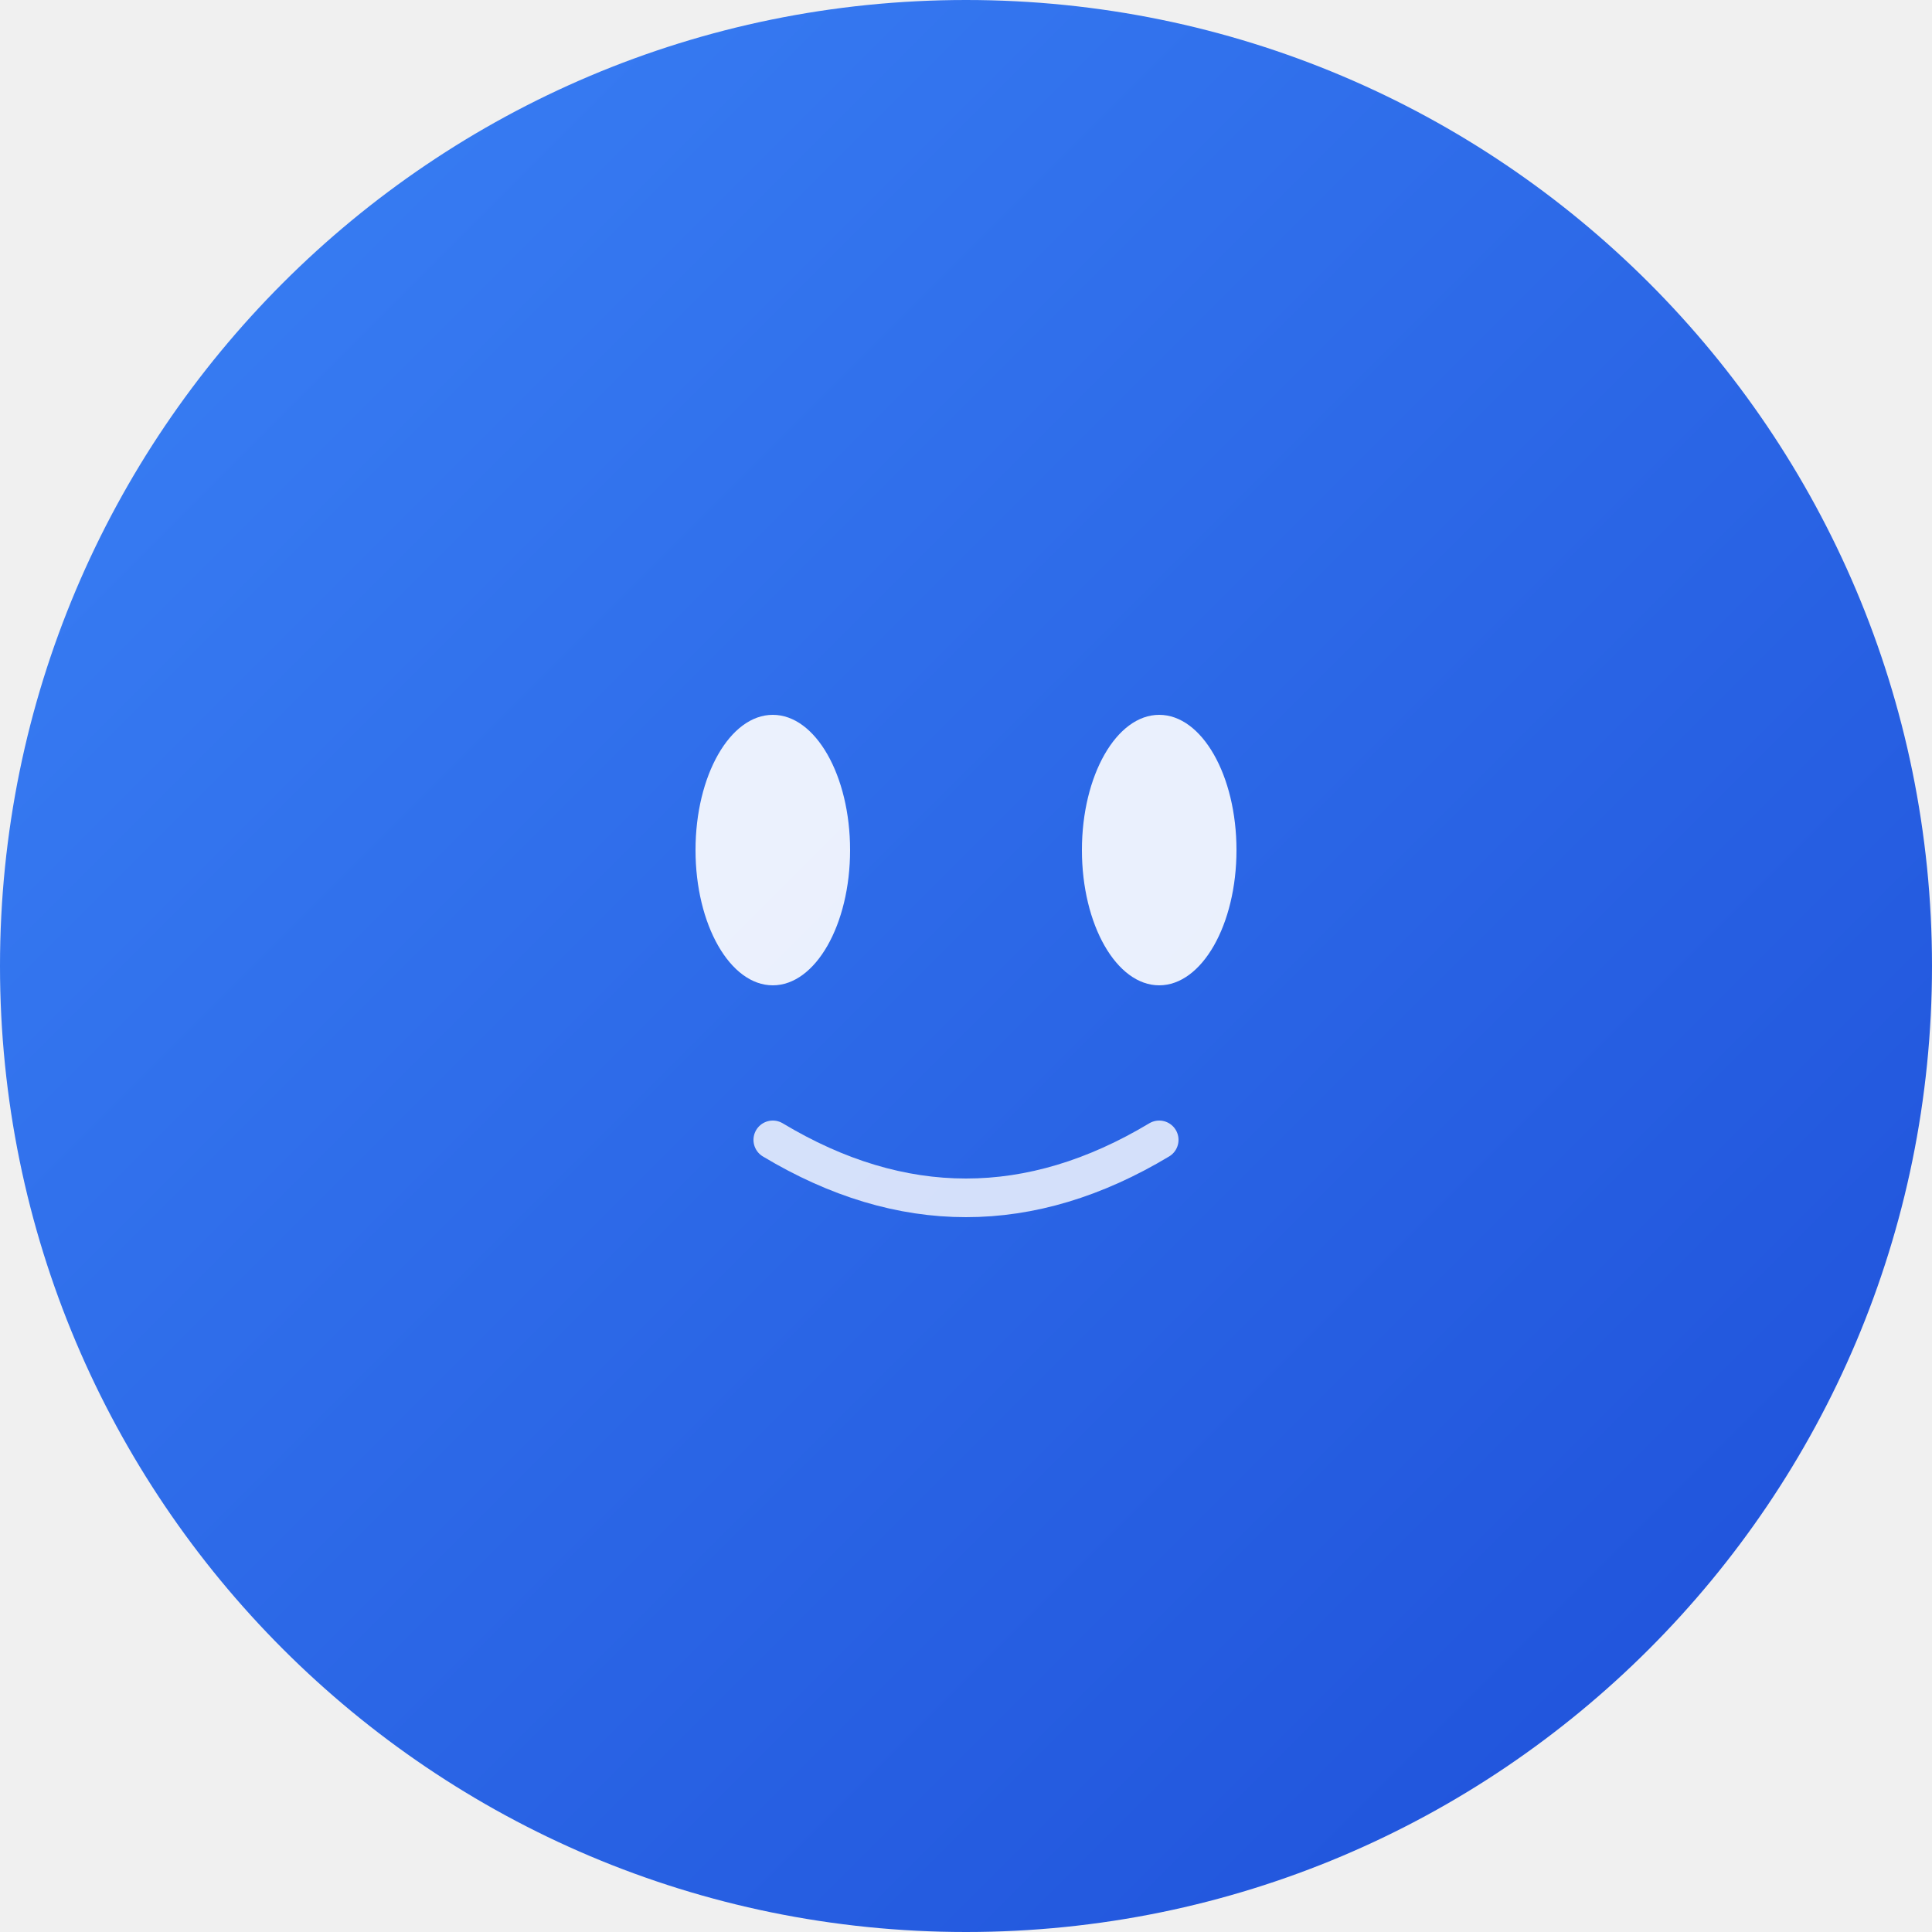
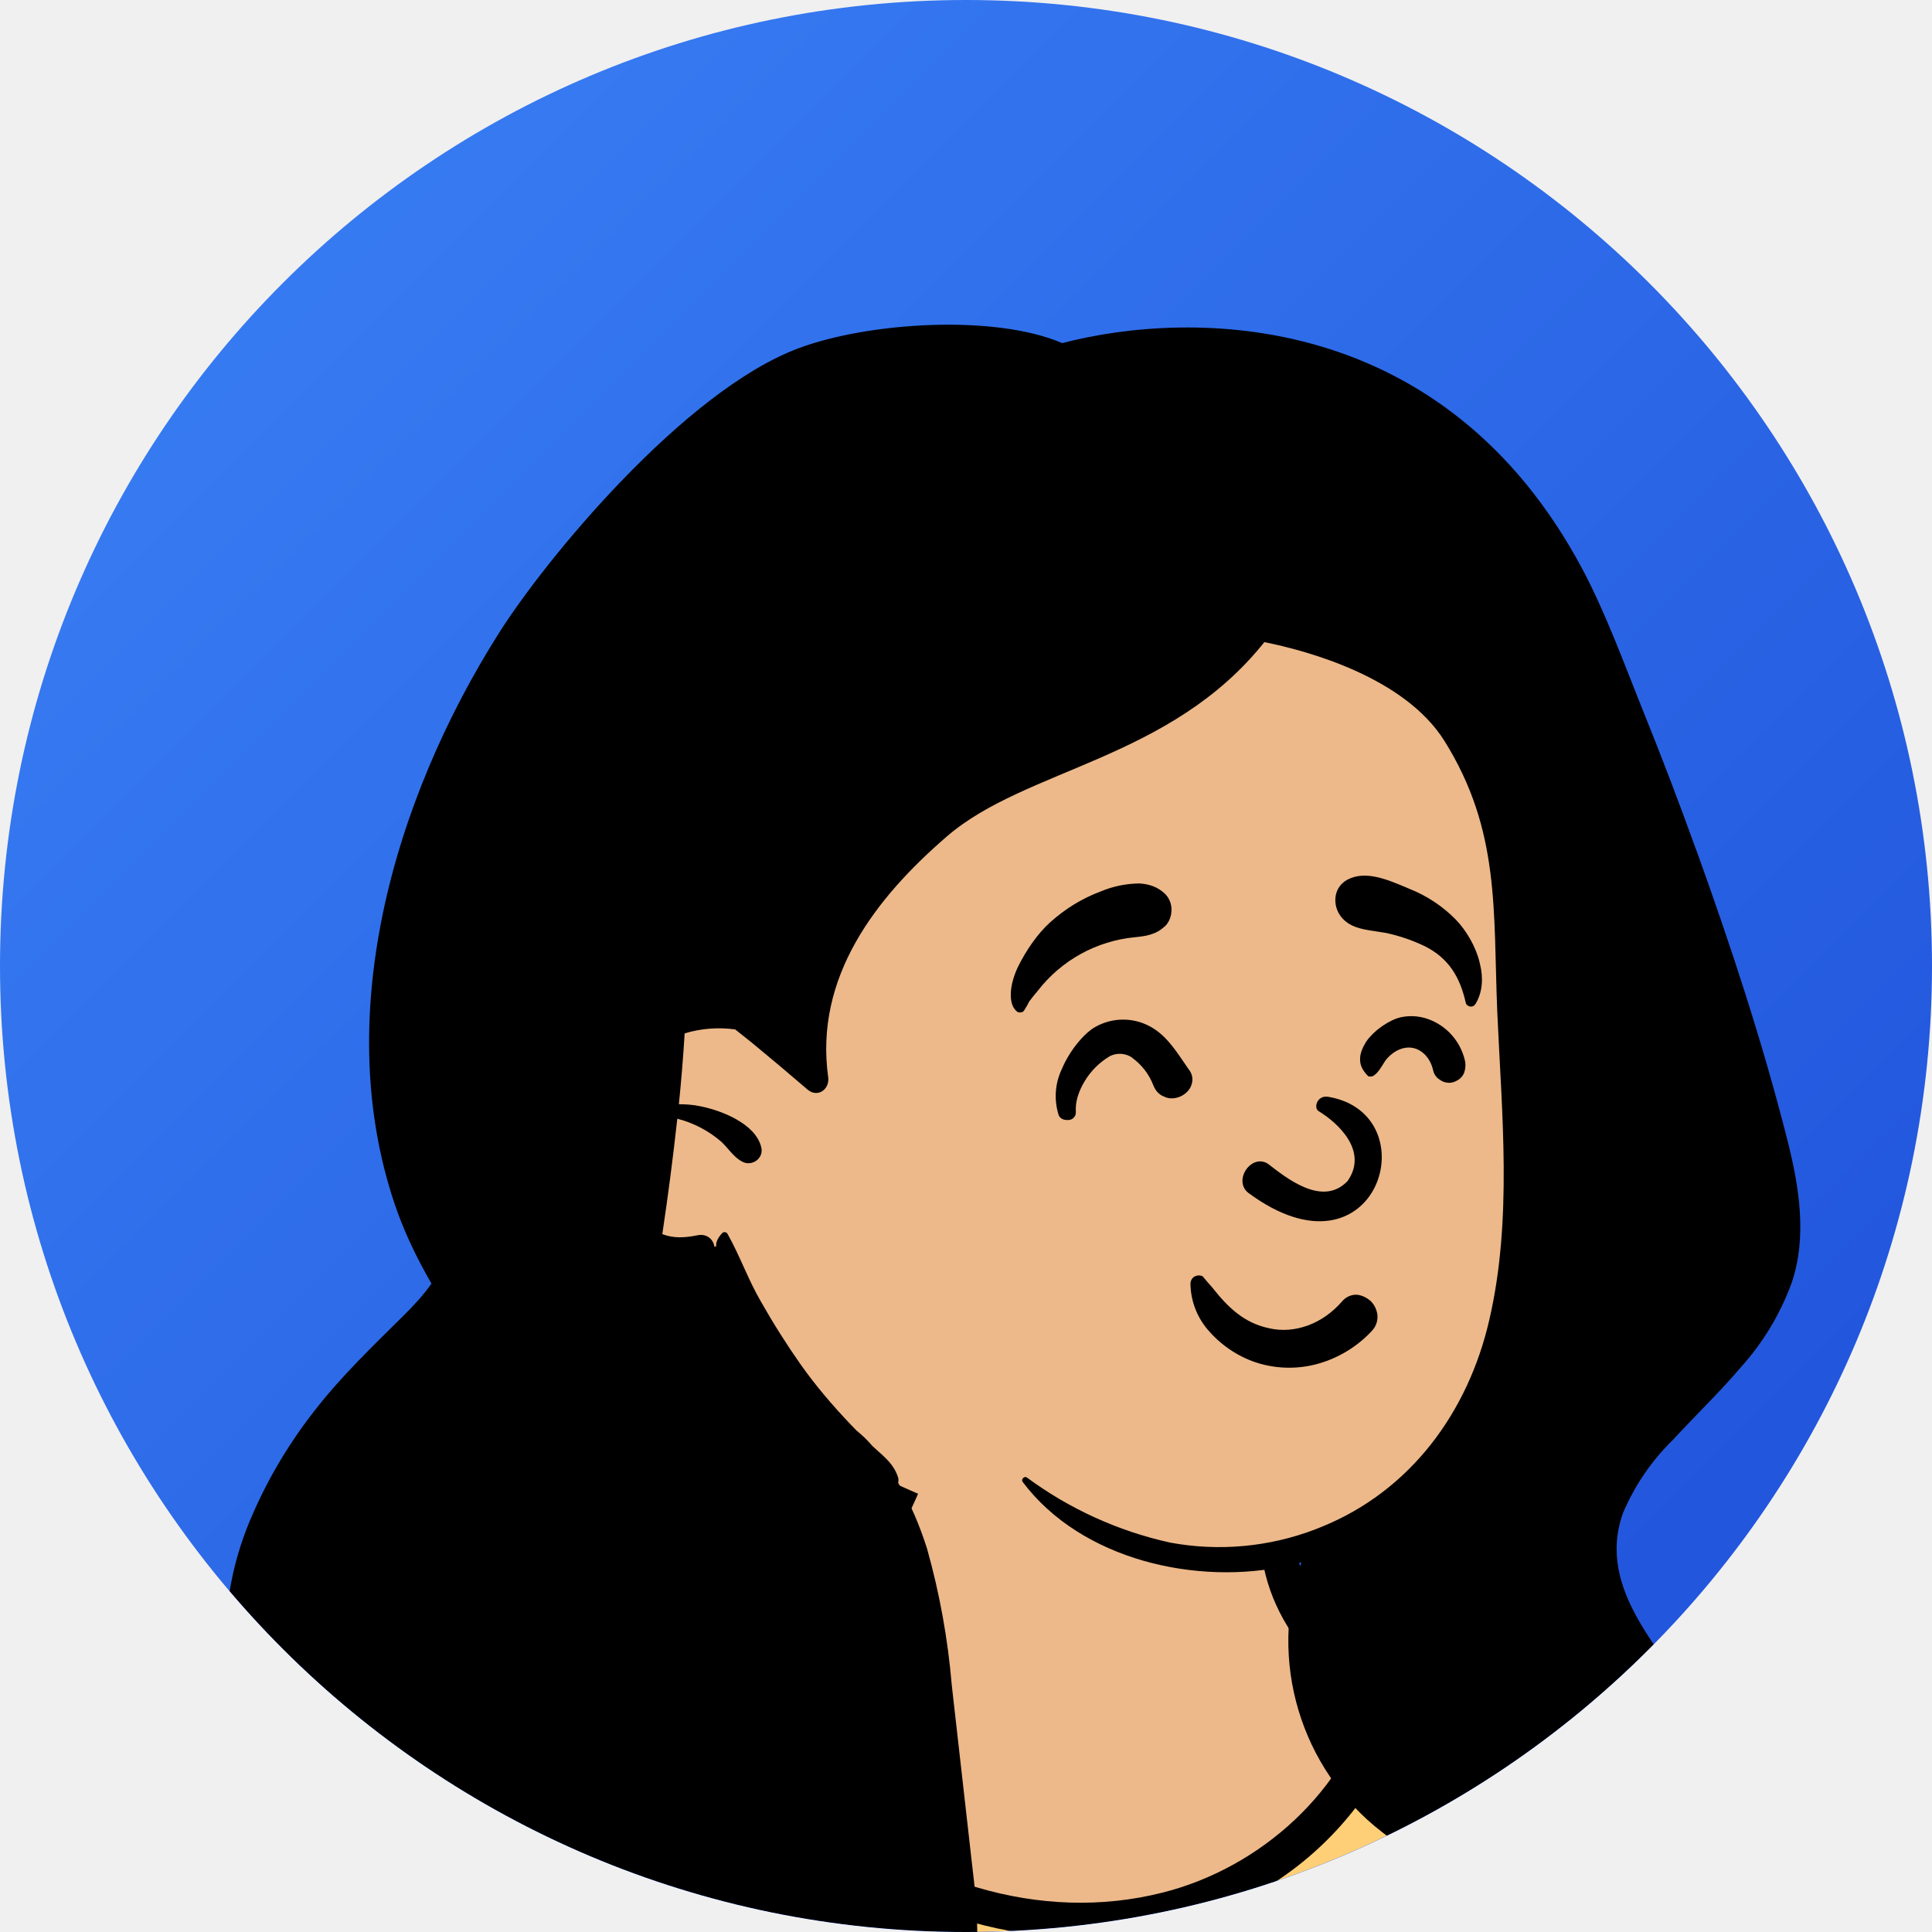
<svg xmlns="http://www.w3.org/2000/svg" viewBox="0 0 100 100">
  <defs>
    <linearGradient id="a2bg" x1="0%" y1="0%" x2="100%" y2="100%">
      <stop offset="0%" stop-color="#3B82F6" />
      <stop offset="100%" stop-color="#1D4ED8" />
    </linearGradient>
    <clipPath id="a2clip">
      <circle cx="50" cy="50" r="50" />
    </clipPath>
  </defs>
  <circle cx="50" cy="50" r="50" fill="url(#a2bg)" />
  <g clip-path="url(#a2clip)">
-     <g opacity="0.18">
-       <animateTransform attributeName="transform" type="translate" values="-5,20;10,30;-5,20" dur="14s" repeatCount="indefinite" />
-       <polygon points="0,0 8,2 3,9" fill="white">
-         <animateTransform attributeName="transform" type="rotate" from="0" to="18" dur="14s" repeatCount="indefinite" />
-       </polygon>
-     </g>
-     <g opacity="0.14">
-       <animateTransform attributeName="transform" type="translate" values="70,80;60,65;70,80" dur="17s" repeatCount="indefinite" />
-       <polygon points="0,-5 4,-2.5 4,2.5 0,5 -4,2.5 -4,-2.5" fill="white">
-         <animateTransform attributeName="transform" type="rotate" from="0" to="-12" dur="17s" repeatCount="indefinite" />
-       </polygon>
-     </g>
-     <g opacity="0.2">
-       <animateTransform attributeName="transform" type="translate" values="15,75;28,72;15,75" dur="12s" repeatCount="indefinite" />
-       <polygon points="0,0 6,3 1,6" fill="white">
-         <animateTransform attributeName="transform" type="rotate" from="10" to="25" dur="12s" repeatCount="indefinite" />
-       </polygon>
-     </g>
-     <g opacity="0.12">
-       <animateTransform attributeName="transform" type="translate" values="80,18;90,30;80,18" dur="18s" repeatCount="indefinite" />
-       <polygon points="0,-4 3.5,-2 3.5,2 0,4 -3.5,2 -3.5,-2" fill="white">
-         <animateTransform attributeName="transform" type="rotate" from="0" to="20" dur="18s" repeatCount="indefinite" />
-       </polygon>
-     </g>
-     <g opacity="0.16">
-       <animateTransform attributeName="transform" type="translate" values="40,12;28,18;40,12" dur="15s" repeatCount="indefinite" />
-       <polygon points="0,0 7,1 2,7" fill="white">
-         <animateTransform attributeName="transform" type="rotate" from="-5" to="-20" dur="15s" repeatCount="indefinite" />
-       </polygon>
+     <g>
+       <animateTransform attributeName="transform" type="translate" values="0 0; 0 -0.8; 0 0" dur="5.60s" repeatCount="indefinite" />
+       <svg x="2" y="4" width="96" height="96" viewBox="0 0 704 704">
+         <mask id="a2oviewboxMask">
+           <rect width="704" height="704" rx="0" ry="0" x="0" y="0" fill="#fff" />
+         </mask>
+         <g mask="url(#a2oviewboxMask)">
+           <g fill-rule="evenodd" clip-rule="evenodd">
+             <path d="M705.3 1074a2351.1 2351.1 0 0 1-15.6-101c-1-7.7-2.5-16.4 2.7-22 7.3-8 14-14.8 14.8-26.2.8-10.7-2.8-22.4-5-32.8a809.4 809.4 0 0 0-17.3-64.7c-6.6-21.7-13.9-43.2-21.3-64.6-6.9-20-13.5-40.3-22.5-59.5-17-36.5-46-63.5-81.6-81.6-9-4.5-27-20.5-36.3-24-8.5-3.4-8.5 6.3-16.9 2.6-6.7-2.9-13-6.7-16.7-13.2-4-7-14.3-16.9-15.9-25-3.3-17.4.3-32.2-12-45.3a90 90 0 0 0-41.1-23.8c-33.7-9.3-78.5-2.8-98.8 28.5-9.7 14.9-13 33-26.2 45.1-11.4 10.7-8.8 18-23.6 23.4-.9.3-23.6-4.5-24.4-4.2-16.2-3.5-31.7 6.2-46.5 11.8a325.4 325.4 0 0 0-63 32.3 399.2 399.2 0 0 0-102.3 98.5 482.5 482.5 0 0 0-76.4 161c-1.7 6.4-3.5 13-1.5 19.4 1.7 5.3 5.4 9.2 9.8 12.4 6 4.3 18 7 17.7 15.7-.1 6.6-2.4 13.5-3.5 20-1.3 7.7-2.3 15.5-3.4 23.2-4.8 35.4-8.6 71-10.3 106.6a920 920 0 0 0-.5 106c.1 2.3.8 4.5 2 6.2-1 .4-1.2 2.4.1 2.7l2.7.5a12 12 0 0 0 7 2.4l5.5.2c19.3 4 38.6 7.9 58.1 10.8 23.8 3.5 47.6 6.3 71.5 8.7 49.2 4.8 98 3.2 147.1.6a1877 1877 0 0 1 147.4-2c49.2 1.4 98.4 3.5 147.6 4.4 55 1 110-.5 164.8-5 7.5-.5 12.2-6.5 10.7-14-8.9-44.7-19-89.1-27-134Z" fill="#edb98a" />
+             <path d="m201 597.5 1.2-.4c14.5-5.7 29.6-14.8 45.4-11.4.5-.2 10.8 1.9 17.9 3.2l-6.7 7L247 598c40.7 67.1 88.8 100.7 144.3 100.7 55.5 0 97.7-33.6 126.4-100.7l4-1c.4 0 1 .2 1.5.4 9.3 3.6 27.4 19.6 36.3 24.1 35.6 18 64.5 45 81.6 81.6 8.7 18.6 15.2 38 21.8 57.5l.7 2c7.4 21.4 14.7 43 21.3 64.6 6.3 20.4 12 41 16.6 61.8l.7 2.9c2.2 10.4 5.8 22 5 32.8a29 29 0 0 1-3 10.7l-80.4 29 38.4 261.3c-35.1 1.5-70.3 2-105.5 1.3-49.2-.9-98.4-3-147.6-4.3-47.7-1.2-95.3-.7-143 1.7l-12 .6a946.3 946.3 0 0 1-139.5-1l-3.1-.3v-38.3l16.3-212.9-83-15.6-81.3-39.5a21.7 21.7 0 0 1-5.6-8.8c-1.9-6-.5-12 1-18l.5-1.3a492.8 492.8 0 0 1 76.4-161A399.3 399.3 0 0 1 138 629.7c19.8-13 40.9-23.9 63-32.3Z" fill="#ffcf77" />
+             <path d="M232.2 584.6c5.1-.3 10.3.6 15.4 1 .4.1.6.8 0 .9-9 1.9-18 4.5-26.9 7.1l-3.8 1.2c-10 3-19.8 6-29.6 10-19.4 7.9-37.8 18.5-54.8 30.8C67.2 682.8 20 754.3-9.9 828.3a526 526 0 0 0-24.3 77c-.4 1.6-2 5.4-1 7 .7 1.3 3.6 2.1 5 2.9l4.5 2.3 25.2 12.9 2.3 1.1c38 18.6 78.4 34.4 121 35.5l.4-3.7a342 342 0 0 1 9.9-60c.3-1 1.6-.6 1.7.3 3 23.1 2 46.4 1 69.7-1.8 41-4.3 82.2-6.5 123.3-1.2 20.6-2.6 41-3.9 61.7-1.3 20.5-1.7 41.6-4.7 62-.6 4.6-6 7-10 6.6-4.4-.5-7.9-4.5-8-9 0-11.9 1.5-24 2.4-35.8l2.5-33.8c3.1-41.1 6.8-82.2 10.2-123.3a4771 4771 0 0 1 3.8-43.7C76.4 979.8 34.2 963-6.1 943.5c-.6 13.2-2 26.5-3.4 39.6-3.8 36.8-7.1 73.6-9.6 110.5a2254.2 2254.2 0 0 0-4.2 92.7l-.2 7c0 4.4-.5 8.5-4.3 11.7-3.7 3.3-8.9 3.5-12.6 0-5-4.6-4.2-10.9-4-17.1a1675.6 1675.6 0 0 1 1.8-47.2 1321 1321 0 0 1 10.5-109.5l2-14c3.5-26 7.5-52.7 15.5-77.9-3.1-1.5-6.2-3-9.3-4.7-5.5-2.7-11.2-5.4-16.6-8.4-4.2-2.5-7.9-5.8-9-10.8-1.4-5.5.6-11.5 2-16.9v-.4a502 502 0 0 1 26.6-80 523.2 523.2 0 0 1 67.8-117 353.8 353.8 0 0 1 88.7-83.3 239 239 0 0 1 53.8-25.7 142.6 142.6 0 0 1 42.8-7.5Zm90.1-66c6-6.5 18.1.2 15.2 8.8a108.2 108.2 0 0 1-34.7 52A79.4 79.4 0 0 1 247 598l1.7 2.4a321.1 321.1 0 0 0 46.1 52.6c36 31.2 84.8 48 132 36 37.1-9.4 69.8-38.8 79.4-76.2-1.3.6-3 .9-4.8.5-7.7-1.7-15.3-9.8-20.3-15.6-5.3-6.3-9.5-13-12.6-20.7-5.6-14-7.4-32.1.3-45.7 1-1.7 3-.7 3.3 1l.3 2.5c1.5 12.7 3.3 25 9.3 36.6a76 76 0 0 0 18.2 23.1c2.6 2 5.8 3.6 8.1 6l.5.4c.6-5 4.1-7.3 7.6-7.2 3.3.2 7.3 1.6 8.8 2.3l.1.1a341 341 0 0 1 65.1 42 259 259 0 0 1 88.4 129c7.5 25.3 11.8 51.4 16.3 77.4l2.8 16c4.2 23.9 8.9 48.4 18.4 70.7 2.5 5.7.6 11.1-5.5 13.4A1493 1493 0 0 1 688 953c3.7 16 6 32.5 8.7 48.5 6 34.1 13.2 68 19.4 102 3.2 17.5 6.1 35 9.3 52.3l4.7 25.2 2.4 13.6.1.7c.5 2.4 1 4.9.4 7.3-.8 2.7-2.9 4.6-4.8 6.6-1.6 1.6-3.8 1.6-5.7.7l-.7-.3c-3.4-1.6-6-3.2-7.3-7-.7-2.5-1-5.2-1.5-7.7a3535.6 3535.6 0 0 1-7.8-43.6l-1.6-9.1c-5.2-31.4-10.2-62.9-12.8-94.5-1-14-2.3-28.1-3.5-42.2l-.9-10.5c-1.1-13.3-2.5-27-2.7-40.5l-4.5 1.6L657 964c-5.5 2-12.5 6-18.4 5.2-2.9-.3-5-1.2-6.8-2.9 2 28.8 4.8 57.4 8.5 86a1965.7 1965.7 0 0 0 22 135c.6 3.2 1.4 6.4 1.9 9.6.5 3.7-.5 5.9-2.5 9-1.7 2.4-5 3.7-7.8 2-3.6-2.3-5.5-4.3-6.5-8.4-1-3.7-1.6-7.6-2.3-11.4a1654.2 1654.2 0 0 1-11.4-65.2c-7.8-52-12.7-104.4-15.2-156.8a1388 1388 0 0 1-1.4-77.8c0-13.3.5-26.6 1.4-39.9 1-13.4 3-26.5 4.8-39.8 0-.5.7-.5.7 0 .8 14.9 2.1 29.8 2.8 44.7.6 14.3.9 28.5 1.4 42.8.6 18.7 1.5 37.5 2.7 56.2a9.6 9.6 0 0 1 8.5-3.1c4.7-1 9.7-3.4 14.1-5l16.8-5.5 26.4-8.7a679 679 0 0 1-18-80.8l-2-12.3c-4-24.2-8.5-48.5-15.8-72a229.8 229.8 0 0 0-34.8-68.2 370.2 370.2 0 0 0-52.7-55.3C557 627 539.7 614 523 600c.1.9.2 2 0 3-3.5 25.9-17 50-35.8 67.9-37.7 36-93.6 43.4-142 26.5-46.7-16.3-88-55-102.6-102.8-.3-.8.8-1 1.3-.5l2.4 3.3c0-.4.2-.9.7-1a129 129 0 0 0 46.6-29.2 100.2 100.2 0 0 0 21.3-33.3l.4-1c1.7-5 3.2-10.2 7-14.2Z" fill="#000" />
+           </g>
+           <g transform="matrix(.99789 0 0 1 156 62)">
+             <g fill-rule="evenodd" clip-rule="evenodd">
+               <path d="M432 270c-3.9-62.1-24-132.7-83.5-163.2-131-52.6-303.1 79.8-312.2 215-3.2 46.3 22.5 96.9 69.4 109.7 10.5 13.9 26.3 22.3 41.9 29.6 185.6 96.3 305.5 18 284.3-191Z" fill="#edb98a" />
+               <path d="M474.2 231.4c-6.6-18.3-13.5-36.3-20.8-54.3-7-17.4-13.5-35.3-22.3-52C378.4 26 282.7 26 233 38.9c-25.6-11-73.7-8-100.4 2-43.3 16.2-96 79.8-114 108.3-39.9 63-64.7 147-38.3 219.9 3.5 9.5 7.9 18.3 12.8 26.8-3 4.2-6.7 8.3-10.7 12.2-11.8 11.7-23.7 23-34 36.3a180.4 180.4 0 0 0-24.8 42.5c-11.8 29-12.4 62 3.3 89.7 13.6 24 37.7 42 64.9 43.8l4.1.5c3.6 5.9 8 11.4 13 16.1C24.4 651.5 61 659 82 659.5L85 662c12.8 10 26.2 20.1 40.8 27.3 10 4.9 23 8.9 33.3 5.4 4.7 3.1 12.4 2.5 17 0A45.2 45.2 0 0 0 194 675c9.2-18.9 7-39.6 4.6-59.7l-7.6-67a276 276 0 0 0-9.4-51.8c-2.8-8.8-6.3-17.1-11-25a4 4 0 0 0 0-2c-1.6-4.9-4.7-7.4-8.5-10.8l-1.4-1.3a45 45 0 0 0-6-5.8l-2.4-2.5c-6.7-7-13-14.4-18.7-22.4a293 293 0 0 1-15.2-24c-4.8-8.2-8-17.4-12.7-25.7-.4-.7-1.5-.9-2-.3-1.5 1.6-2.5 3.3-2.3 5l-.7.2c-.3-2.7-2.8-5-6.2-4.4-5 1-9.2 1.3-13.6-.4a1112.5 1112.5 0 0 0 5.7-43.8 41.2 41.2 0 0 1 16.7 8.7c2.7 2.5 4.6 5.8 8 7.6 3.7 2 8.4-1.3 7.2-5.6-2.2-8.8-15-13.8-23-15.4-2.8-.6-5.6-.8-8.3-.8a657.6 657.6 0 0 0 2.2-26.9 45.4 45.4 0 0 1 19.2-1.5l6.3 5a1256 1256 0 0 1 21.2 17.8c3.8 3.3 8.5 0 7.9-4.6-5.3-38 18-68.1 45.2-91.5 30.1-25.9 84.9-28.9 120.7-73.7 16.5 3.3 53.3 13.3 68.5 37.5 21.3 34 18.5 64.4 20.1 102.9 1.7 38.5 5.8 78.7-3 116.7-8 35-29.9 65-63.8 78.7l-2.5 1a102.6 102.6 0 0 1-55.1 5 144 144 0 0 1-54.5-24.7c-1-.7-2.4.7-1.6 1.7 22.3 29.6 66.3 39.5 101.2 31.7l4.8-1.2a91.7 91.7 0 0 0 30.7 102.4c12.6 9.8 28 17.8 36.8 31.7 8 12.7 5.5 27-8 34.3-3.5 1.9-4.8 7.9-1.4 10.5l4 3c7.5 5.8 28.5 16.6 31.9 17 30 3.6 50.3-18.5 63.3-44.6 15.2-30.6 11.2-67.9-5.5-97-13.5-23.4-40-46.4-29.5-76a85.5 85.5 0 0 1 19-27.8c8.5-9.2 17.6-17.9 25.8-27.5a98 98 0 0 0 19.3-31.9c6-17.4 3-36.3-1.4-53.8-9.5-37.5-21.7-74.4-34.8-110.7Z" fill="#000" />
+             </g>
+           </g>
+           <g transform="translate(315 248)">
+             <path fill-rule="evenodd" clip-rule="evenodd" d="M171 240.2a40.7 40.7 0 0 1-22.7 0c-6.9-2-13.8-6.3-18.9-12.1a27.4 27.4 0 0 1-7.2-18.2c0-.8.3-1.4.7-2a3.3 3.3 0 0 1 3.9-.8 174.4 174.4 0 0 0 3.7 4.3c6.1 7.7 12.1 13.4 21.4 15.4 5 1.2 10.1.7 14.8-1 5-1.8 9.4-5 13-9.1a7 7 0 0 1 5.2-2.6c2 0 4.1 1 5.7 2.4a8.8 8.8 0 0 1 2.6 5.8c0 1.9-.5 3.8-2.2 5.6a44.3 44.3 0 0 1-20 12.3Zm-.2-95.8c7.6 4.6 19 15.3 11 26.6-9.6 10-23.4-1.4-30.2-6.6-6.3-4-13.3 6.3-7.5 11 49 36.3 69-29.8 30.5-36.4-4.2-.8-5.8 4-3.8 5.4Zm-70.6-20.2a8.4 8.4 0 0 0-8.5-.7 27.5 27.5 0 0 0-9.8 9.8c-2 3.4-3.5 7.4-3.2 11.5 0 1-.3 1.6-.9 2.2-.4.4-1 .7-1.8.8-.6 0-1.3 0-2-.2-1-.4-1.6-1-1.8-1.6a23.8 23.8 0 0 1 1.2-17.6c3.2-7.6 9-14 12.8-16a21.4 21.4 0 0 1 20.7-.1c5.5 3 9 8 12.4 13l2.2 3.2c1.6 2 1.7 4.1 1.1 5.9-.6 2-2.3 3.6-4.3 4.5-2 .8-4.2 1-6.1 0-1.7-.6-3.2-2-4.1-4.3a23.1 23.1 0 0 0-8-10.4Zm123.2 8.6c-1.6.9-3 1.1-4.8.6-1-.3-2-1-2.8-1.7a5.6 5.6 0 0 1-1.5-2.8c-.6-2.7-2-5.2-4.1-6.8a8.2 8.2 0 0 0-6.5-1.7c-2.7.4-5.3 2.2-7 4.2-.6.7-1 1.4-1.5 2.2-.9 1.4-1.7 2.8-3 3.8-.4.4-1 .7-1.7.7l-.8-.1c-2.7-2.7-3.2-4.8-3.1-6.8 0-2 1-4.2 2.2-6.2 3.2-4.7 9.2-8.5 13.2-9.4 5.6-1.2 11 .2 15.5 3.3a22 22 0 0 1 9 13.7c.2 1.4 0 2.8-.4 4a5.6 5.6 0 0 1-2.7 3Zm-111-58.5c-3.3 3.2-7.3 3.7-11.2 4.1a53 53 0 0 0-37 20.4 74.6 74.6 0 0 0-3.2 4 28 28 0 0 1-1.5 2.7c-.5.9-.8 1.1-1 1.3l-1.3.2a2 2 0 0 1-1-.5c-1.7-1.5-2.2-3.8-2.2-6.3 0-3.9 1.5-8 2.8-10.7 3-6 7.2-12.3 12.2-16.8 5.7-5.1 12-9 19.2-11.7a39 39 0 0 1 14.6-3c3.5.2 6.8 1.2 9.6 3.8A8.4 8.4 0 0 1 115 68c0 2.3-.8 4.6-2.5 6.3Zm117.8 29.6c-.2.4-.5.6-.8.7a2 2 0 0 1-2-.3c-.4-.2-.6-.6-.7-1-2.2-9.7-6.4-16.9-15.6-21.5a66 66 0 0 0-14.6-5l-4.4-.7c-4.8-.7-9.5-1.5-12.6-5.3a10.2 10.2 0 0 1-2.2-8c.4-2.5 1.9-4.9 4.6-6.3 6.7-3.5 15 0 21.9 2.9l1.4.6A51 51 0 0 1 223 71.8c4 4.2 7.7 10.4 9.1 16.8 1.3 5.3 1 10.8-1.8 15.3Z" fill="#000" />
+           </g>
+           <g transform="translate(279 400)" />
+           <g transform="translate(179 343)" />
+           <g transform="translate(203 303)" />
+         </g>
+       </svg>
+       <g opacity="0">
+         <animate attributeName="opacity" calcMode="discrete" values="0;1;0;1;0;1;0;1;0" keyTimes="0;0.176;0.182;0.359;0.365;0.648;0.654;0.948;0.954" dur="33.53s" repeatCount="indefinite" />
+         <svg x="2" y="4" width="96" height="96" viewBox="0 0 704 704">
+           <mask id="a2cviewboxMask">
+             <rect width="704" height="704" rx="0" ry="0" x="0" y="0" fill="#fff" />
+           </mask>
+           <g mask="url(#a2cviewboxMask)">
+             <g fill-rule="evenodd" clip-rule="evenodd">
+               <path d="M705.3 1074a2351.1 2351.1 0 0 1-15.6-101c-1-7.7-2.5-16.4 2.7-22 7.3-8 14-14.8 14.8-26.2.8-10.7-2.8-22.4-5-32.8a809.4 809.4 0 0 0-17.3-64.7c-6.6-21.7-13.9-43.2-21.3-64.6-6.9-20-13.5-40.3-22.5-59.5-17-36.5-46-63.5-81.6-81.6-9-4.5-27-20.5-36.3-24-8.5-3.4-8.5 6.3-16.9 2.6-6.7-2.9-13-6.7-16.7-13.2-4-7-14.3-16.9-15.9-25-3.3-17.4.3-32.2-12-45.3a90 90 0 0 0-41.1-23.8c-33.7-9.3-78.5-2.8-98.8 28.5-9.7 14.9-13 33-26.2 45.1-11.4 10.7-8.8 18-23.6 23.4-.9.3-23.6-4.5-24.4-4.2-16.2-3.5-31.7 6.2-46.5 11.8a325.4 325.4 0 0 0-63 32.3 399.2 399.2 0 0 0-102.3 98.5 482.5 482.5 0 0 0-76.4 161c-1.7 6.4-3.5 13-1.5 19.4 1.7 5.3 5.4 9.2 9.8 12.4 6 4.3 18 7 17.7 15.7-.1 6.6-2.4 13.5-3.5 20-1.3 7.7-2.3 15.5-3.4 23.2-4.8 35.4-8.6 71-10.3 106.6a920 920 0 0 0-.5 106c.1 2.3.8 4.5 2 6.2-1 .4-1.2 2.4.1 2.7l2.7.5a12 12 0 0 0 7 2.4l5.5.2c19.3 4 38.6 7.9 58.1 10.8 23.8 3.5 47.6 6.3 71.5 8.7 49.2 4.8 98 3.2 147.1.6a1877 1877 0 0 1 147.4-2c49.2 1.4 98.4 3.5 147.6 4.4 55 1 110-.5 164.8-5 7.5-.5 12.2-6.5 10.7-14-8.9-44.7-19-89.1-27-134Z" fill="#edb98a" />
+               <path d="m201 597.5 1.2-.4c14.5-5.7 29.6-14.8 45.4-11.4.5-.2 10.8 1.9 17.9 3.2l-6.7 7L247 598c40.7 67.1 88.8 100.7 144.3 100.7 55.5 0 97.7-33.6 126.4-100.7l4-1c.4 0 1 .2 1.5.4 9.3 3.6 27.4 19.6 36.3 24.1 35.6 18 64.5 45 81.6 81.6 8.7 18.6 15.2 38 21.8 57.5l.7 2c7.4 21.4 14.7 43 21.3 64.6 6.3 20.4 12 41 16.6 61.8l.7 2.9c2.2 10.4 5.8 22 5 32.8a29 29 0 0 1-3 10.7l-80.4 29 38.4 261.3c-35.1 1.5-70.3 2-105.5 1.3-49.2-.9-98.4-3-147.6-4.3-47.7-1.2-95.3-.7-143 1.7l-12 .6a946.3 946.3 0 0 1-139.5-1l-3.1-.3v-38.3l16.3-212.9-83-15.6-81.3-39.5a21.7 21.7 0 0 1-5.6-8.8c-1.9-6-.5-12 1-18l.5-1.3a492.8 492.8 0 0 1 76.4-161A399.3 399.3 0 0 1 138 629.7c19.8-13 40.9-23.9 63-32.3Z" fill="#ffcf77" />
+               <path d="M232.2 584.6c5.1-.3 10.3.6 15.4 1 .4.1.6.8 0 .9-9 1.9-18 4.5-26.9 7.1l-3.8 1.2c-10 3-19.8 6-29.6 10-19.4 7.9-37.8 18.5-54.8 30.8C67.2 682.8 20 754.3-9.9 828.3a526 526 0 0 0-24.3 77c-.4 1.6-2 5.4-1 7 .7 1.3 3.6 2.1 5 2.9l4.5 2.3 25.2 12.9 2.3 1.1c38 18.6 78.4 34.4 121 35.5l.4-3.7a342 342 0 0 1 9.9-60c.3-1 1.6-.6 1.7.3 3 23.1 2 46.4 1 69.7-1.8 41-4.3 82.2-6.5 123.3-1.2 20.6-2.6 41-3.9 61.7-1.3 20.5-1.7 41.6-4.7 62-.6 4.6-6 7-10 6.6-4.4-.5-7.9-4.5-8-9 0-11.9 1.5-24 2.4-35.8l2.5-33.8c3.1-41.1 6.8-82.2 10.2-123.3a4771 4771 0 0 1 3.8-43.7C76.4 979.8 34.2 963-6.1 943.5c-.6 13.2-2 26.5-3.4 39.6-3.8 36.8-7.1 73.6-9.6 110.5a2254.2 2254.2 0 0 0-4.2 92.7l-.2 7c0 4.4-.5 8.5-4.3 11.7-3.7 3.3-8.9 3.5-12.6 0-5-4.6-4.2-10.9-4-17.1a1675.6 1675.6 0 0 1 1.8-47.2 1321 1321 0 0 1 10.5-109.5l2-14c3.5-26 7.5-52.7 15.5-77.9-3.1-1.5-6.2-3-9.3-4.7-5.5-2.7-11.2-5.4-16.6-8.4-4.2-2.5-7.9-5.8-9-10.8-1.4-5.5.6-11.5 2-16.9v-.4a502 502 0 0 1 26.6-80 523.2 523.2 0 0 1 67.8-117 353.8 353.8 0 0 1 88.7-83.3 239 239 0 0 1 53.8-25.7 142.6 142.6 0 0 1 42.8-7.5Zm90.1-66c6-6.5 18.1.2 15.2 8.8a108.2 108.2 0 0 1-34.7 52A79.4 79.4 0 0 1 247 598l1.7 2.4a321.1 321.1 0 0 0 46.1 52.6c36 31.2 84.8 48 132 36 37.1-9.4 69.8-38.8 79.4-76.2-1.3.6-3 .9-4.8.5-7.7-1.7-15.3-9.8-20.3-15.6-5.3-6.3-9.5-13-12.6-20.7-5.6-14-7.4-32.1.3-45.7 1-1.7 3-.7 3.3 1l.3 2.5c1.5 12.7 3.3 25 9.3 36.6a76 76 0 0 0 18.2 23.1c2.6 2 5.8 3.6 8.1 6l.5.4c.6-5 4.1-7.3 7.6-7.2 3.3.2 7.3 1.6 8.8 2.3l.1.1a341 341 0 0 1 65.1 42 259 259 0 0 1 88.4 129c7.5 25.3 11.8 51.4 16.3 77.4l2.8 16c4.2 23.9 8.9 48.4 18.4 70.7 2.5 5.7.6 11.1-5.5 13.4A1493 1493 0 0 1 688 953c3.7 16 6 32.5 8.7 48.5 6 34.1 13.2 68 19.4 102 3.2 17.5 6.1 35 9.3 52.3l4.7 25.2 2.4 13.6.1.7c.5 2.4 1 4.9.4 7.3-.8 2.7-2.9 4.6-4.8 6.6-1.6 1.6-3.8 1.6-5.7.7l-.7-.3c-3.4-1.6-6-3.2-7.3-7-.7-2.5-1-5.2-1.5-7.7a3535.6 3535.6 0 0 1-7.8-43.6l-1.6-9.1c-5.2-31.4-10.2-62.9-12.8-94.5-1-14-2.3-28.1-3.5-42.2l-.9-10.5c-1.1-13.3-2.5-27-2.7-40.5l-4.5 1.6L657 964c-5.5 2-12.5 6-18.4 5.2-2.9-.3-5-1.2-6.8-2.9 2 28.8 4.8 57.4 8.5 86a1965.7 1965.7 0 0 0 22 135c.6 3.2 1.4 6.4 1.9 9.6.5 3.7-.5 5.9-2.5 9-1.7 2.4-5 3.7-7.8 2-3.6-2.3-5.5-4.3-6.5-8.4-1-3.7-1.6-7.6-2.3-11.4a1654.2 1654.2 0 0 1-11.4-65.2c-7.8-52-12.7-104.4-15.2-156.8a1388 1388 0 0 1-1.4-77.8c0-13.3.5-26.6 1.4-39.9 1-13.4 3-26.5 4.8-39.8 0-.5.7-.5.7 0 .8 14.9 2.1 29.8 2.8 44.7.6 14.3.9 28.5 1.4 42.8.6 18.7 1.5 37.5 2.7 56.2a9.6 9.6 0 0 1 8.5-3.1c4.7-1 9.7-3.4 14.1-5l16.8-5.5 26.4-8.7a679 679 0 0 1-18-80.8l-2-12.3c-4-24.2-8.5-48.5-15.8-72a229.8 229.8 0 0 0-34.8-68.2 370.2 370.2 0 0 0-52.7-55.3C557 627 539.7 614 523 600c.1.9.2 2 0 3-3.5 25.9-17 50-35.8 67.9-37.7 36-93.6 43.4-142 26.5-46.7-16.3-88-55-102.6-102.8-.3-.8.8-1 1.3-.5l2.4 3.3c0-.4.2-.9.7-1a129 129 0 0 0 46.6-29.2 100.2 100.2 0 0 0 21.3-33.3l.4-1c1.7-5 3.2-10.2 7-14.2Z" fill="#000" />
+             </g>
+             <g transform="matrix(.99789 0 0 1 156 62)">
+               <g fill-rule="evenodd" clip-rule="evenodd">
+                 <path d="M432 270c-3.9-62.1-24-132.7-83.5-163.2-131-52.6-303.1 79.8-312.2 215-3.2 46.3 22.5 96.9 69.4 109.7 10.5 13.9 26.3 22.3 41.9 29.6 185.6 96.3 305.5 18 284.3-191Z" fill="#edb98a" />
+                 <path d="M474.2 231.4c-6.6-18.3-13.5-36.3-20.8-54.3-7-17.4-13.5-35.3-22.3-52C378.4 26 282.7 26 233 38.9c-25.6-11-73.7-8-100.4 2-43.3 16.2-96 79.8-114 108.3-39.9 63-64.7 147-38.3 219.9 3.5 9.5 7.9 18.3 12.8 26.8-3 4.2-6.7 8.3-10.7 12.2-11.8 11.7-23.7 23-34 36.3a180.4 180.4 0 0 0-24.8 42.5c-11.8 29-12.4 62 3.3 89.7 13.6 24 37.7 42 64.9 43.8l4.1.5c3.6 5.9 8 11.4 13 16.1C24.4 651.5 61 659 82 659.5L85 662c12.8 10 26.2 20.1 40.8 27.3 10 4.9 23 8.9 33.3 5.4 4.7 3.1 12.4 2.5 17 0A45.2 45.2 0 0 0 194 675c9.2-18.9 7-39.6 4.6-59.7l-7.6-67a276 276 0 0 0-9.4-51.8c-2.8-8.8-6.3-17.1-11-25a4 4 0 0 0 0-2c-1.6-4.9-4.7-7.4-8.5-10.8l-1.4-1.3a45 45 0 0 0-6-5.8l-2.4-2.5c-6.7-7-13-14.4-18.7-22.4a293 293 0 0 1-15.2-24c-4.8-8.2-8-17.4-12.7-25.7-.4-.7-1.5-.9-2-.3-1.5 1.6-2.5 3.3-2.3 5l-.7.2c-.3-2.7-2.8-5-6.2-4.4-5 1-9.2 1.3-13.6-.4a1112.5 1112.5 0 0 0 5.7-43.8 41.2 41.2 0 0 1 16.7 8.7c2.7 2.5 4.6 5.8 8 7.6 3.7 2 8.4-1.3 7.2-5.6-2.2-8.8-15-13.8-23-15.4-2.8-.6-5.6-.8-8.3-.8a657.6 657.6 0 0 0 2.2-26.9 45.4 45.4 0 0 1 19.2-1.5l6.3 5a1256 1256 0 0 1 21.2 17.8c3.8 3.3 8.5 0 7.9-4.6-5.3-38 18-68.1 45.2-91.5 30.1-25.9 84.9-28.9 120.7-73.7 16.5 3.3 53.3 13.3 68.5 37.5 21.3 34 18.5 64.4 20.1 102.9 1.7 38.5 5.8 78.7-3 116.7-8 35-29.9 65-63.8 78.7l-2.5 1a102.6 102.6 0 0 1-55.1 5 144 144 0 0 1-54.5-24.7c-1-.7-2.4.7-1.6 1.7 22.3 29.6 66.3 39.5 101.2 31.7l4.8-1.2a91.7 91.7 0 0 0 30.7 102.4c12.6 9.8 28 17.8 36.8 31.7 8 12.7 5.5 27-8 34.3-3.5 1.9-4.8 7.9-1.4 10.5l4 3c7.5 5.8 28.5 16.6 31.9 17 30 3.6 50.3-18.5 63.3-44.6 15.2-30.6 11.2-67.9-5.5-97-13.5-23.4-40-46.4-29.5-76a85.5 85.5 0 0 1 19-27.8c8.5-9.2 17.6-17.9 25.8-27.5a98 98 0 0 0 19.3-31.9c6-17.4 3-36.3-1.4-53.8-9.5-37.5-21.7-74.4-34.8-110.7Z" fill="#000" />
+               </g>
+             </g>
+             <g transform="translate(315 248)">
+               <path fill-rule="evenodd" clip-rule="evenodd" d="m182.2 226 .7-.2c5.6-1.3 10.9-3 16 .4 5 3.2 5.6 9.2 1.8 13.6-4 4.6-9.2 4.3-14.7 4.4h-.3a135.2 135.2 0 0 1-26.5-2.2l-2.5-.5c-2.5-.5-5-1.2-6.3-3.6-2.3-4.3 14.6-7.7 16.7-8.2 5-1.5 10-2.6 15.1-3.7Zm9.4-51.6a23.2 23.2 0 0 1-10.2 5.9c-10 3-23 1.4-31.1-1.7-1.7-.6-3.3-1.9-4.3-3.5a5.8 5.8 0 0 1-.4-5c.1-.5.4-1 .6-1.4a6 6 0 0 1 3.3-3 7 7 0 0 1 4.5-.3l.6.2c5.2 1.6 13.7 4.4 20.8 3.8 4.3-.3 8-1.8 10-5.7 1-2 .7-4-.2-5.9-1.4-2.8-4.1-5.2-6.4-6.9-3.3-2.4-6.7-3.3-10.3-4.3l-4-1.2c-.5-.2-1-.5-1.2-.8-.3-.4-.5-.9-.6-1.3 0-.5 0-1 .3-1.4.2-.4.5-.7 1-1 7-3 16-1 22.8 4 3.4 2.4 6.3 5.5 8 9a17 17 0 0 1 1.7 10.6c-.7 4.1-2.4 7.4-4.9 9.9ZM77.1 104.6c2-1 3.6 3.1 4 4.2l.9 2.3a26 26 0 0 0 5.7 10.2c2.4 2.3 6.3 4.3 9 1.6 2.7-2.6 1.4-5.4 1.8-8.6.7-5.6 8.4-11.3 13-5.4 10.5 13.4-5.7 31.9-20.6 28.6a23 23 0 0 1-16.2-15l-.1-.3c-1.5-4.6-3-15.2 2.5-17.6Zm135.1 9.2v-.1c-5-11.4 12.7-16.2 14.3-6v.6c1.5 11.3-1.6 26.5-15.4 27.7-15.6 1.2-22-16.1-20.6-28.8.2-2.3 3-2.6 3.8-.6l.2.5c2.5 6.4 4.9 18.7 13.7 18.7 6 0 5.7-8 4-12ZM223.5 81c9-.3 9 13.7 0 13.9-29.8.7-59.6 1.6-89.4 1.8h-5.5c-28 .2-56 .6-84-1.8-2.4-.2-2-3.5 0-3.4 29.3-4.2 59-5.4 88.5-7 30-1.6 60.3-2.4 90.4-3.5Z" fill="#000" />
+             </g>
+             <g transform="translate(279 400)" />
+             <g transform="translate(179 343)" />
+             <g transform="translate(203 303)" />
+           </g>
+         </svg>
+       </g>
+       <g opacity="0">
+         <animate attributeName="opacity" calcMode="discrete" values="0;1;0" keyTimes="0;0.204;0.264" dur="33.53s" repeatCount="indefinite" />
+         <svg x="2" y="4" width="96" height="96" viewBox="0 0 704 704">
+           <mask id="a2xviewboxMask">
+             <rect width="704" height="704" rx="0" ry="0" x="0" y="0" fill="#fff" />
+           </mask>
+           <g mask="url(#a2xviewboxMask)">
+             <g fill-rule="evenodd" clip-rule="evenodd">
+               <path d="M705.3 1074a2351.1 2351.1 0 0 1-15.6-101c-1-7.7-2.5-16.4 2.7-22 7.3-8 14-14.8 14.8-26.2.8-10.7-2.8-22.4-5-32.8a809.4 809.4 0 0 0-17.3-64.7c-6.6-21.7-13.9-43.2-21.3-64.6-6.9-20-13.5-40.3-22.5-59.5-17-36.5-46-63.5-81.6-81.6-9-4.5-27-20.5-36.3-24-8.5-3.4-8.5 6.3-16.9 2.6-6.7-2.9-13-6.7-16.7-13.2-4-7-14.3-16.9-15.9-25-3.3-17.4.3-32.2-12-45.3a90 90 0 0 0-41.1-23.8c-33.7-9.3-78.5-2.8-98.8 28.5-9.7 14.9-13 33-26.2 45.1-11.4 10.7-8.8 18-23.6 23.4-.9.3-23.6-4.5-24.4-4.2-16.2-3.5-31.7 6.2-46.5 11.8a325.4 325.4 0 0 0-63 32.3 399.2 399.2 0 0 0-102.3 98.5 482.5 482.5 0 0 0-76.4 161c-1.7 6.4-3.5 13-1.5 19.4 1.7 5.3 5.4 9.2 9.8 12.4 6 4.3 18 7 17.7 15.7-.1 6.6-2.4 13.5-3.5 20-1.3 7.7-2.3 15.5-3.4 23.2-4.8 35.4-8.6 71-10.3 106.6a920 920 0 0 0-.5 106c.1 2.3.8 4.5 2 6.2-1 .4-1.2 2.4.1 2.7l2.7.5a12 12 0 0 0 7 2.4l5.5.2c19.3 4 38.6 7.9 58.1 10.8 23.8 3.5 47.6 6.3 71.5 8.7 49.2 4.8 98 3.2 147.1.6a1877 1877 0 0 1 147.4-2c49.2 1.4 98.4 3.5 147.6 4.4 55 1 110-.5 164.8-5 7.5-.5 12.2-6.5 10.7-14-8.9-44.7-19-89.1-27-134Z" fill="#edb98a" />
+               <path d="m201 597.5 1.2-.4c14.5-5.7 29.6-14.8 45.4-11.4.5-.2 10.8 1.9 17.9 3.2l-6.7 7L247 598c40.7 67.1 88.8 100.7 144.3 100.7 55.5 0 97.7-33.6 126.4-100.7l4-1c.4 0 1 .2 1.5.4 9.3 3.6 27.4 19.6 36.3 24.1 35.6 18 64.5 45 81.6 81.6 8.7 18.6 15.2 38 21.8 57.5l.7 2c7.4 21.4 14.7 43 21.3 64.6 6.3 20.4 12 41 16.6 61.8l.7 2.9c2.2 10.4 5.8 22 5 32.8a29 29 0 0 1-3 10.7l-80.4 29 38.4 261.3c-35.1 1.5-70.3 2-105.5 1.3-49.2-.9-98.4-3-147.6-4.3-47.7-1.2-95.3-.7-143 1.7l-12 .6a946.3 946.3 0 0 1-139.5-1l-3.1-.3v-38.3l16.3-212.9-83-15.6-81.3-39.5a21.7 21.7 0 0 1-5.6-8.8c-1.9-6-.5-12 1-18l.5-1.3a492.8 492.8 0 0 1 76.4-161A399.3 399.3 0 0 1 138 629.7c19.8-13 40.9-23.9 63-32.3Z" fill="#ffcf77" />
+               <path d="M232.2 584.6c5.1-.3 10.3.6 15.4 1 .4.1.6.8 0 .9-9 1.9-18 4.5-26.9 7.1l-3.8 1.2c-10 3-19.8 6-29.6 10-19.4 7.9-37.8 18.5-54.8 30.8C67.2 682.8 20 754.3-9.9 828.3a526 526 0 0 0-24.3 77c-.4 1.6-2 5.4-1 7 .7 1.3 3.6 2.1 5 2.9l4.5 2.3 25.2 12.9 2.3 1.1c38 18.6 78.4 34.4 121 35.5l.4-3.7a342 342 0 0 1 9.9-60c.3-1 1.6-.6 1.7.3 3 23.1 2 46.4 1 69.7-1.8 41-4.3 82.2-6.5 123.3-1.2 20.6-2.6 41-3.9 61.7-1.3 20.5-1.7 41.6-4.7 62-.6 4.6-6 7-10 6.6-4.4-.5-7.9-4.5-8-9 0-11.9 1.5-24 2.4-35.8l2.5-33.8c3.1-41.1 6.8-82.2 10.2-123.3a4771 4771 0 0 1 3.8-43.7C76.4 979.8 34.2 963-6.1 943.5c-.6 13.2-2 26.5-3.4 39.6-3.8 36.8-7.1 73.6-9.6 110.5a2254.2 2254.2 0 0 0-4.2 92.7l-.2 7c0 4.4-.5 8.5-4.3 11.7-3.7 3.3-8.9 3.5-12.6 0-5-4.6-4.2-10.9-4-17.1a1675.6 1675.6 0 0 1 1.8-47.2 1321 1321 0 0 1 10.5-109.5l2-14c3.5-26 7.5-52.7 15.5-77.9-3.1-1.5-6.2-3-9.3-4.7-5.5-2.7-11.2-5.4-16.6-8.4-4.2-2.5-7.9-5.8-9-10.8-1.4-5.5.6-11.5 2-16.9v-.4a502 502 0 0 1 26.6-80 523.2 523.2 0 0 1 67.8-117 353.8 353.8 0 0 1 88.7-83.3 239 239 0 0 1 53.8-25.7 142.6 142.6 0 0 1 42.8-7.5Zm90.1-66c6-6.5 18.1.2 15.2 8.8a108.2 108.2 0 0 1-34.7 52A79.4 79.4 0 0 1 247 598l1.7 2.4a321.1 321.1 0 0 0 46.1 52.6c36 31.2 84.8 48 132 36 37.1-9.4 69.8-38.8 79.4-76.2-1.3.6-3 .9-4.8.5-7.7-1.7-15.3-9.8-20.3-15.6-5.3-6.3-9.5-13-12.6-20.7-5.6-14-7.4-32.1.3-45.7 1-1.7 3-.7 3.3 1l.3 2.5c1.5 12.7 3.3 25 9.3 36.6a76 76 0 0 0 18.2 23.1c2.6 2 5.8 3.6 8.1 6l.5.4c.6-5 4.1-7.3 7.6-7.2 3.3.2 7.3 1.6 8.8 2.3l.1.1a341 341 0 0 1 65.1 42 259 259 0 0 1 88.4 129c7.5 25.3 11.8 51.4 16.3 77.4l2.8 16c4.2 23.9 8.9 48.4 18.4 70.7 2.5 5.7.6 11.1-5.5 13.4A1493 1493 0 0 1 688 953c3.7 16 6 32.5 8.7 48.5 6 34.1 13.2 68 19.4 102 3.2 17.5 6.1 35 9.3 52.3l4.7 25.2 2.4 13.6.1.7c.5 2.4 1 4.9.4 7.3-.8 2.7-2.9 4.6-4.8 6.6-1.6 1.6-3.8 1.6-5.7.7l-.7-.3c-3.4-1.6-6-3.2-7.3-7-.7-2.5-1-5.2-1.5-7.7a3535.6 3535.6 0 0 1-7.8-43.6l-1.6-9.1c-5.2-31.4-10.2-62.9-12.8-94.5-1-14-2.3-28.1-3.5-42.2l-.9-10.5c-1.1-13.3-2.5-27-2.7-40.5l-4.5 1.6L657 964c-5.5 2-12.5 6-18.4 5.2-2.9-.3-5-1.2-6.8-2.9 2 28.8 4.8 57.4 8.5 86a1965.7 1965.7 0 0 0 22 135c.6 3.2 1.4 6.4 1.9 9.6.5 3.7-.5 5.9-2.5 9-1.7 2.4-5 3.7-7.8 2-3.6-2.3-5.5-4.3-6.5-8.4-1-3.7-1.6-7.6-2.3-11.4a1654.2 1654.2 0 0 1-11.4-65.2c-7.8-52-12.7-104.4-15.2-156.8a1388 1388 0 0 1-1.4-77.8c0-13.3.5-26.6 1.4-39.9 1-13.4 3-26.5 4.8-39.8 0-.5.7-.5.7 0 .8 14.9 2.1 29.8 2.8 44.7.6 14.3.9 28.5 1.4 42.8.6 18.7 1.5 37.5 2.7 56.2a9.6 9.6 0 0 1 8.5-3.1c4.7-1 9.7-3.4 14.1-5l16.8-5.5 26.4-8.7a679 679 0 0 1-18-80.8l-2-12.3c-4-24.2-8.5-48.5-15.8-72a229.8 229.8 0 0 0-34.8-68.2 370.2 370.2 0 0 0-52.7-55.3C557 627 539.7 614 523 600c.1.9.2 2 0 3-3.5 25.9-17 50-35.8 67.9-37.7 36-93.6 43.4-142 26.5-46.7-16.3-88-55-102.6-102.8-.3-.8.8-1 1.3-.5l2.4 3.3c0-.4.2-.9.7-1a129 129 0 0 0 46.6-29.2 100.2 100.2 0 0 0 21.3-33.3l.4-1c1.7-5 3.2-10.2 7-14.2Z" fill="#000" />
+             </g>
+             <g transform="matrix(.99789 0 0 1 156 62)">
+               <g fill-rule="evenodd" clip-rule="evenodd">
+                 <path d="M432 270c-3.9-62.1-24-132.7-83.5-163.2-131-52.6-303.1 79.8-312.2 215-3.2 46.3 22.5 96.9 69.4 109.7 10.5 13.9 26.3 22.3 41.9 29.6 185.6 96.3 305.5 18 284.3-191Z" fill="#edb98a" />
+                 <path d="M474.2 231.4c-6.6-18.3-13.5-36.3-20.8-54.3-7-17.4-13.5-35.3-22.3-52C378.4 26 282.7 26 233 38.9c-25.6-11-73.7-8-100.4 2-43.3 16.2-96 79.8-114 108.3-39.9 63-64.7 147-38.3 219.9 3.5 9.5 7.9 18.3 12.8 26.8-3 4.2-6.7 8.3-10.7 12.2-11.8 11.7-23.7 23-34 36.3a180.4 180.4 0 0 0-24.8 42.5c-11.8 29-12.4 62 3.3 89.7 13.6 24 37.7 42 64.9 43.8l4.1.5c3.6 5.9 8 11.4 13 16.1C24.4 651.5 61 659 82 659.5L85 662c12.8 10 26.2 20.1 40.8 27.3 10 4.9 23 8.9 33.3 5.4 4.7 3.1 12.4 2.5 17 0A45.2 45.2 0 0 0 194 675c9.2-18.9 7-39.6 4.6-59.7l-7.6-67a276 276 0 0 0-9.4-51.8c-2.8-8.8-6.3-17.1-11-25a4 4 0 0 0 0-2c-1.6-4.9-4.7-7.4-8.5-10.8l-1.4-1.3a45 45 0 0 0-6-5.8l-2.4-2.5c-6.7-7-13-14.4-18.7-22.4a293 293 0 0 1-15.2-24c-4.8-8.2-8-17.4-12.7-25.7-.4-.7-1.5-.9-2-.3-1.5 1.6-2.5 3.3-2.3 5l-.7.2c-.3-2.7-2.8-5-6.2-4.4-5 1-9.2 1.3-13.6-.4a1112.5 1112.5 0 0 0 5.7-43.8 41.2 41.2 0 0 1 16.7 8.7c2.7 2.5 4.6 5.8 8 7.6 3.7 2 8.4-1.3 7.2-5.6-2.2-8.8-15-13.8-23-15.4-2.8-.6-5.6-.8-8.3-.8a657.6 657.6 0 0 0 2.2-26.9 45.4 45.4 0 0 1 19.2-1.5l6.3 5a1256 1256 0 0 1 21.2 17.8c3.8 3.3 8.5 0 7.9-4.6-5.3-38 18-68.1 45.2-91.5 30.1-25.9 84.9-28.9 120.7-73.7 16.5 3.3 53.3 13.3 68.5 37.5 21.3 34 18.5 64.4 20.1 102.9 1.7 38.5 5.8 78.7-3 116.7-8 35-29.9 65-63.8 78.7l-2.5 1a102.6 102.6 0 0 1-55.1 5 144 144 0 0 1-54.5-24.7c-1-.7-2.4.7-1.6 1.7 22.3 29.6 66.3 39.5 101.2 31.7l4.8-1.2a91.7 91.7 0 0 0 30.7 102.4c12.6 9.8 28 17.8 36.8 31.7 8 12.7 5.5 27-8 34.3-3.5 1.9-4.8 7.9-1.4 10.5l4 3c7.5 5.8 28.5 16.6 31.9 17 30 3.6 50.3-18.5 63.3-44.6 15.2-30.6 11.2-67.9-5.5-97-13.5-23.4-40-46.4-29.5-76a85.5 85.5 0 0 1 19-27.8c8.5-9.2 17.6-17.9 25.8-27.5a98 98 0 0 0 19.3-31.9c6-17.4 3-36.3-1.4-53.8-9.5-37.5-21.7-74.4-34.8-110.7Z" fill="#000" />
+               </g>
+             </g>
+             <g transform="translate(315 248)">
+               <path fill-rule="evenodd" clip-rule="evenodd" d="M167 221.4c1.5-2.7 5-5.2 8.2-4.8 14.5 1.7 14.5 19.2 9 29.5a27 27 0 0 1-25.6 13.6c-10.8-.8-20-7.1-24-17.2-2.7-6.7-4-19 3.2-23.5h.5c3.4 4 3.5 10 6.5 14.4 2.8 4.1 7 7.5 12.1 8 3.8.4 7.6-1 9.1-4.3.8-1.9.7-2.9.4-4.1l-.3-1.1c-.9-3.9-1.3-6.8.8-10.5Zm3.8-77c7.6 4.6 19 15.3 11 26.6-9.6 10-23.4-1.4-30.2-6.6-6.3-4-13.3 6.3-7.5 11 49 36.3 69-29.8 30.5-36.4-4.2-.8-5.8 4-3.8 5.4Zm-79.7-31.5c4.6-7 15.2-6 17.7 2.3 1.4 4.5-.5 8.5-.4 13 0 3.7-.2 8-1.3 11.6a19.5 19.5 0 0 1-19 14A23.5 23.5 0 0 1 67.8 140c-3.7-8-3-16.1-.2-24.2.1-.4.6-.5 1-.2 3.1 3.4 5.5 7 7.9 10.8l2.5 4c1.9 2.8 4.6 6.6 8.2 6.4h.5c1-.2.9 0 1.6-1.3.4-.6.3-1.8.5-2.5v-.4l-.2-2.2v-.3c-.3-5.4-1.8-12.4 1.5-17.3Zm117.5 4.6c-.9-8.9 11.6-10.8 15.8-4.3 2.2 3.5 2.8 7.8 3.3 11.9l.2 1.9c.5 4.2.7 8.6-1.1 12.5a15.7 15.7 0 0 1-15.9 8.9 19.3 19.3 0 0 1-15.3-9.9c-2.8-5-5.5-14.9-2.2-20.2.2-.3.6-.3.9 0 3.1 2.7 3.7 7.9 5.5 11.5 2 3.8 5 7.5 9.4 8 4.2.6 5.9-1.7 4.8-5.8-1.4-5.3-5-8.8-5.4-14.5ZM94.4 60l2-.8c7-2.6 16.7-5.7 22.4 0 3.5 3.5 4.2 8.7 1.7 13-3 5.2-8.5 5.3-13.8 6-6 1-12 2.6-17.6 5-6.3 2.6-12.1 6-17.8 9.6-5.5 3.5-10.9 9.3-17.4 10.4-.2 0-.5 0-.6-.4-1.5-6.3 2.6-12.6 6.3-17.5A72.8 72.8 0 0 1 94.4 60Zm127.3 22.6.6-.1c4.3-.7 8.1-.6 11.3 2.8a9 9 0 0 1 2.3 9.3c-1.1 3.1-3.5 6.3-7 7a115.8 115.8 0 0 1-36.7.1c-5.4-.7-10.9-1.7-16.1-3.2l-2.5-.7c-4.4-1.2-9.4-2.5-12.6-5.8-1.1-1.1-.5-2.8.9-3.3 5.6-2.2 13.2-1 19.2-1.2 6.9-.2 13.8-.8 20.7-1.5 6.8-.7 13.3-2.2 20-3.4Z" fill="#000" />
+             </g>
+             <g transform="translate(279 400)" />
+             <g transform="translate(179 343)" />
+             <g transform="translate(203 303)" />
+           </g>
+         </svg>
+       </g>
    </g>
  </g>
-   <ellipse cx="40" cy="44" rx="4" ry="7" fill="white" opacity="0.9">
-     <animate attributeName="ry" values="7;7;0.5;7;7" keyTimes="0;0.86;0.9;0.94;1" dur="4.5s" repeatCount="indefinite" />
-   </ellipse>
-   <ellipse cx="60" cy="44" rx="4" ry="7" fill="white" opacity="0.9">
-     <animate attributeName="ry" values="7;7;0.5;7;7" keyTimes="0;0.86;0.9;0.94;1" dur="4.5s" repeatCount="indefinite" />
-   </ellipse>
-   <path d="M40,59 Q50,65 60,59" stroke="white" stroke-width="2" fill="none" stroke-linecap="round" opacity="0.8" />
</svg>
